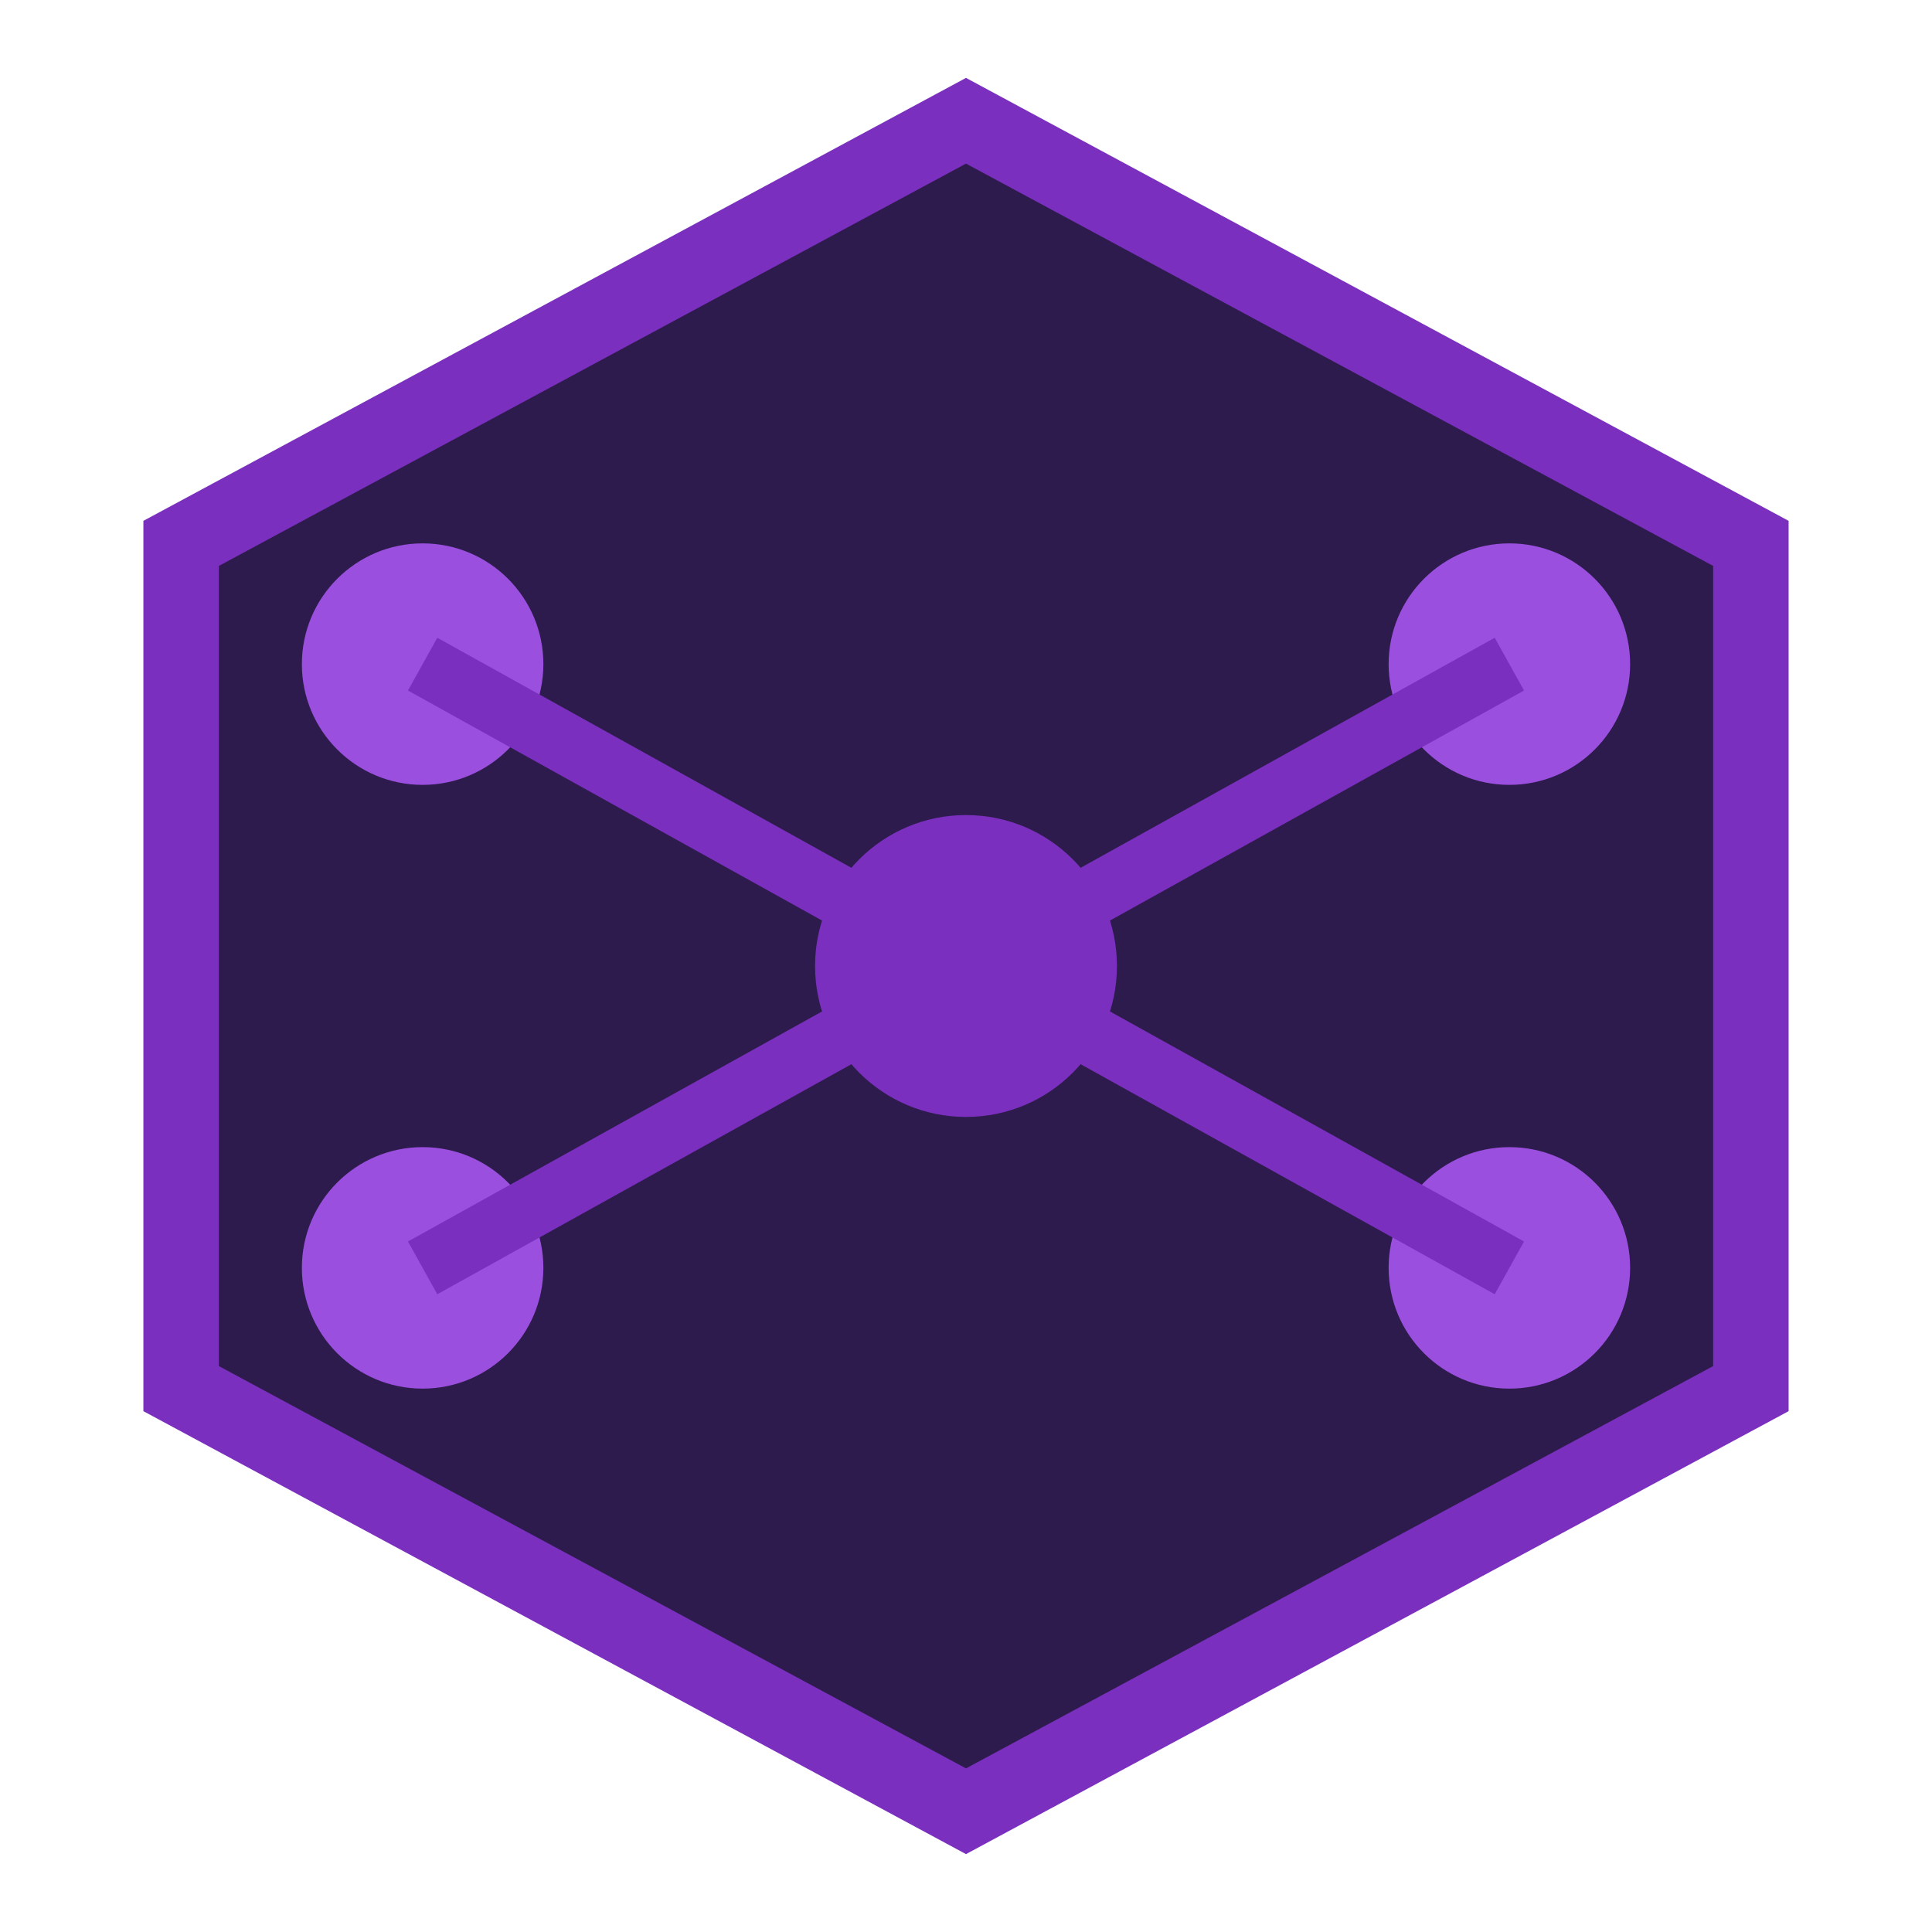
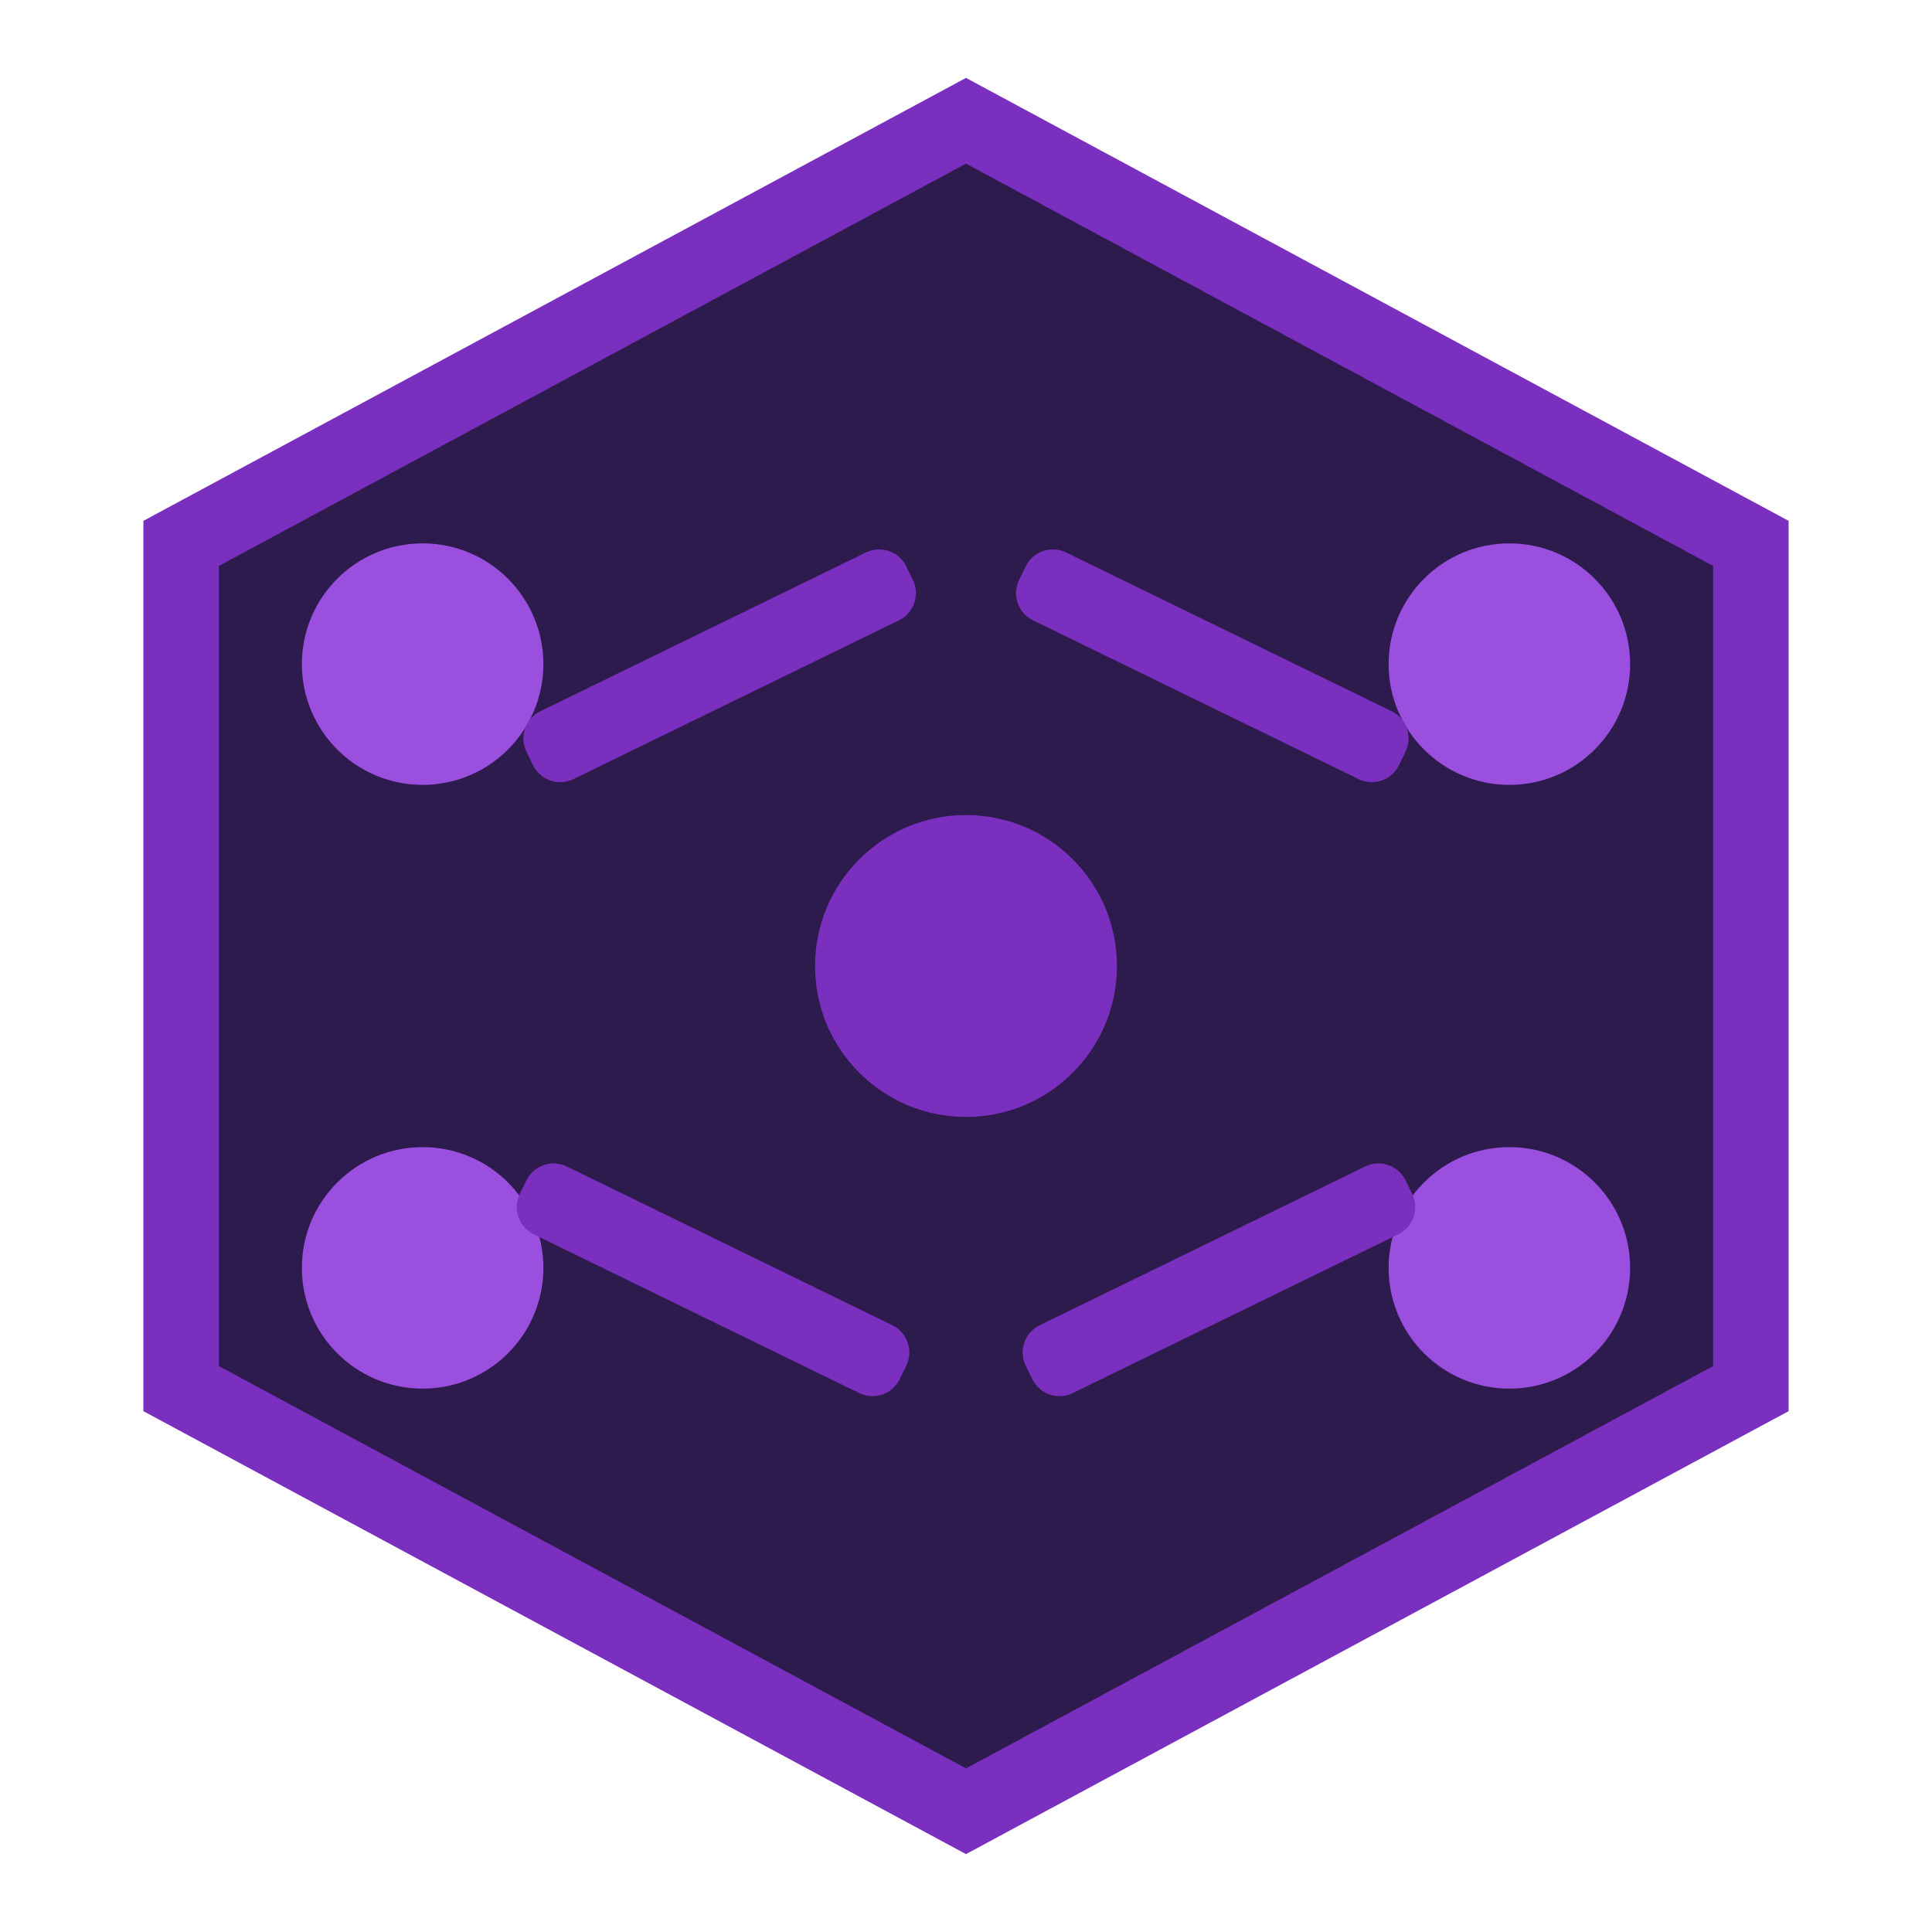
<svg xmlns="http://www.w3.org/2000/svg" viewBox="0 0 64 64">
  <polygon points="32,4 58,18 58,46 32,60 6,46 6,18" fill="#2d1b4e" stroke="#7B2FBE" stroke-width="2.5" />
  <circle cx="32" cy="32" r="5" fill="#7B2FBE" />
  <circle cx="14" cy="22" r="4" fill="#9B4FDE" />
  <circle cx="50" cy="22" r="4" fill="#9B4FDE" />
  <circle cx="14" cy="42" r="4" fill="#9B4FDE" />
  <circle cx="50" cy="42" r="4" fill="#9B4FDE" />
-   <line x1="32" y1="32" x2="14" y2="22" stroke="#7B2FBE" stroke-width="2" />
-   <line x1="32" y1="32" x2="50" y2="22" stroke="#7B2FBE" stroke-width="2" />
-   <line x1="32" y1="32" x2="14" y2="42" stroke="#7B2FBE" stroke-width="2" />
-   <line x1="32" y1="32" x2="50" y2="42" stroke="#7B2FBE" stroke-width="2" />
+   <rect x="17" y="24" width="14" height="2.5" rx="1" transform="rotate(-26 17 24)" fill="#7B2FBE" />
+   <rect x="33" y="24" width="14" height="2.5" rx="1" transform="rotate(26 47 24)" fill="#7B2FBE" />
+   <rect x="17" y="38" width="14" height="2.5" rx="1" transform="rotate(26 17 40)" fill="#7B2FBE" />
+   <rect x="33" y="38" width="14" height="2.5" rx="1" transform="rotate(-26 47 40)" fill="#7B2FBE" />
</svg>
